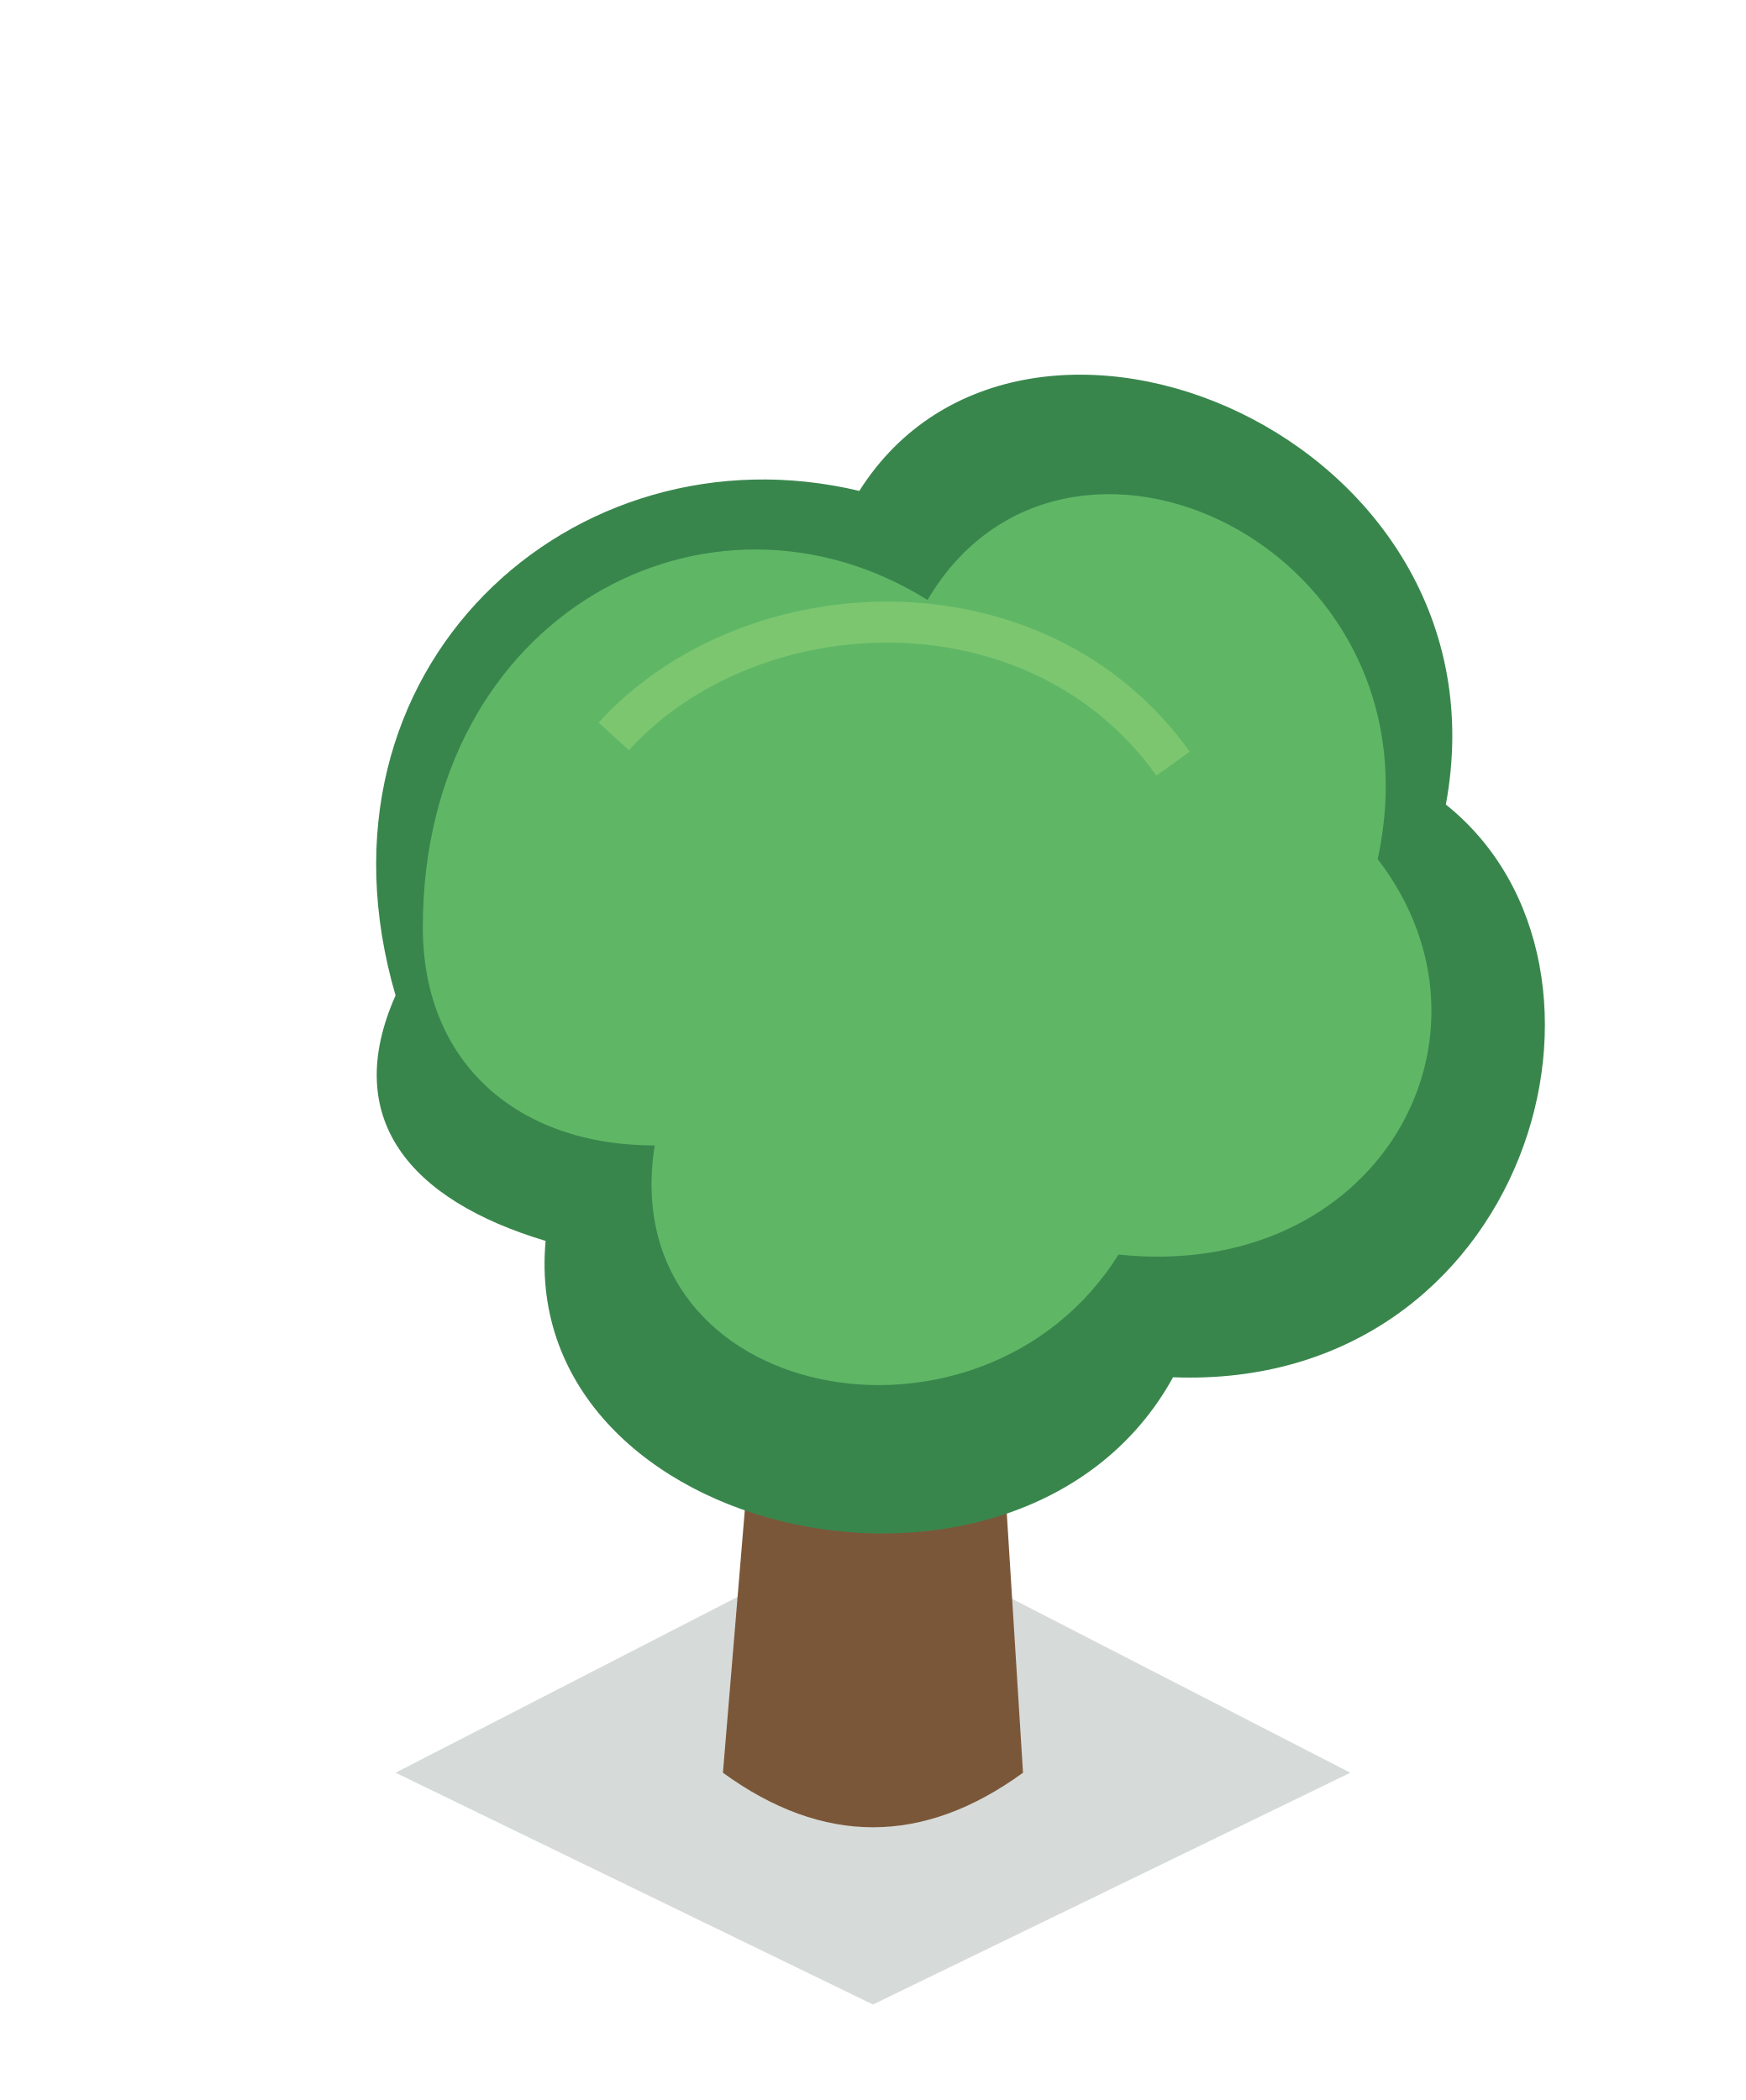
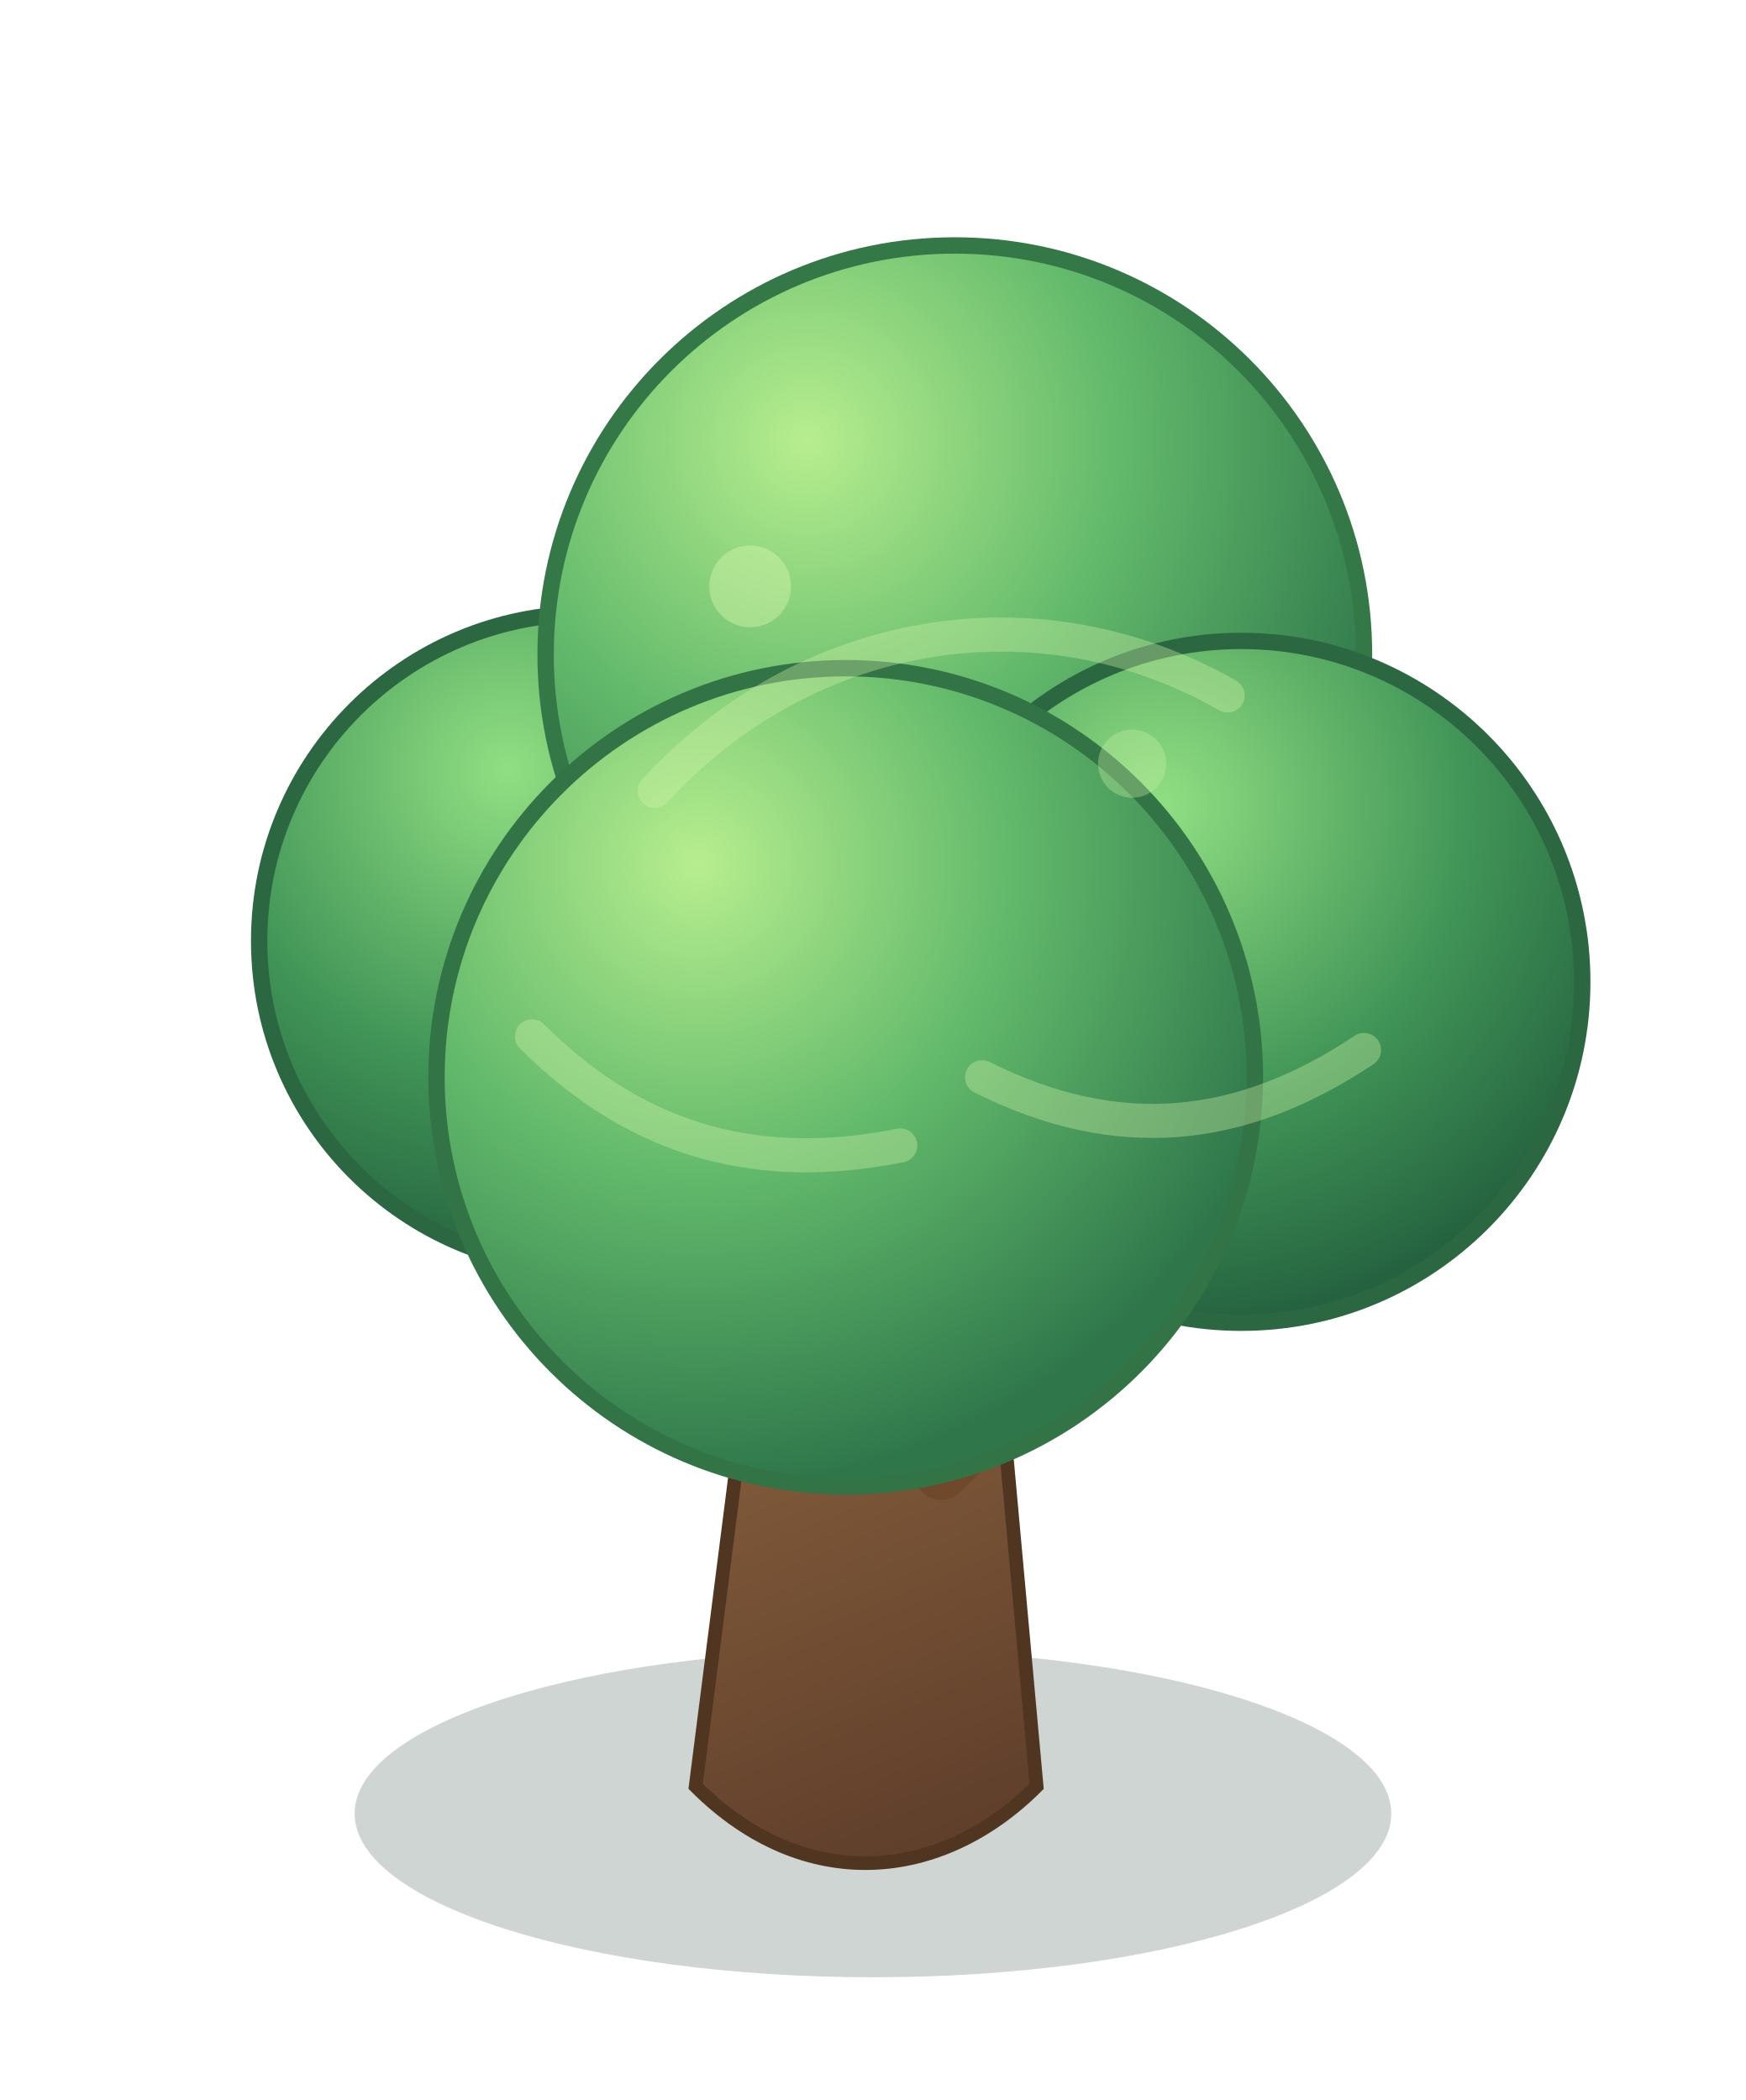
<svg xmlns="http://www.w3.org/2000/svg" viewBox="0 0 128 154">
-   <path d="M64 147 29 130 64 112 99 130Z" fill="#1e3a2a" opacity=".18" />
-   <path d="M57 82H72L75 130Q64 138 53 130Z" fill="#7b5739" />
-   <path d="M29 73C22 49 42 31 63 36 75 17 111 32 106 59 121 71 112 102 86 101 75 121 38 113 40 91 30 88 25 82 29 73Z" fill="#39864d" />
-   <path d="M31 68C31 45 52 34 68 44 78 27 106 40 101 63 111 76 101 94 82 92 72 108 45 103 48 84 38 84 31 78 31 68Z" fill="#5fb766" />
-   <path d="M45 54C55 43 76 42 86 56" fill="none" stroke="#a7dc7f" stroke-width="3" opacity=".42" />
+   <defs>
+     <linearGradient id="trunk" x1="52" y1="79" x2="76" y2="137" gradientUnits="userSpaceOnUse">
+       <stop stop-color="#9a6f45" />
+       <stop offset="1" stop-color="#5b3b29" />
+     </linearGradient>
+     <radialGradient id="leafA" cx="32%" cy="24%" r="76%">
+       <stop stop-color="#b7ee8f" />
+       <stop offset=".5" stop-color="#62b96b" />
+       <stop offset="1" stop-color="#2f774b" />
+     </radialGradient>
+     <radialGradient id="leafB" cx="38%" cy="24%" r="78%">
+       <stop stop-color="#91df83" />
+       <stop offset=".58" stop-color="#419557" />
+       <stop offset="1" stop-color="#24613f" />
+     </radialGradient>
+   </defs>
+   <ellipse cx="64" cy="133" rx="38" ry="12" fill="#102d20" opacity=".2" />
+   <path d="M58 76h13l5 55c-7 7-17 8-25 0Z" fill="url(#trunk)" stroke="#503521" stroke-width="1" />
+   <path d="M62 92 45 72M68 93l18-24M62 106 46 91M69 108l17-17" fill="none" stroke="#70492d" stroke-width="4" stroke-linecap="round" />
+   <circle cx="43" cy="69" r="24" fill="url(#leafB)" stroke="#2b6841" stroke-width="1.2" />
+   <circle cx="70" cy="48" r="30" fill="url(#leafA)" stroke="#347847" stroke-width="1.2" />
+   <circle cx="91" cy="72" r="25" fill="url(#leafB)" stroke="#2b6841" stroke-width="1.2" />
+   <circle cx="62" cy="79" r="30" fill="url(#leafA)" stroke="#327445" stroke-width="1.2" />
+   <path d="M48 58c11-12 28-15 42-7M39 76c8 8 17 10 27 8M72 79c10 5 19 4 28-2" fill="none" stroke="#d2f5aa" stroke-width="2.5" stroke-linecap="round" opacity=".36" />
+   <circle cx="55" cy="43" r="3" fill="#d9f7af" opacity=".42" />
+   <circle cx="83" cy="56" r="2.5" fill="#c7f0a4" opacity=".35" />
</svg>
